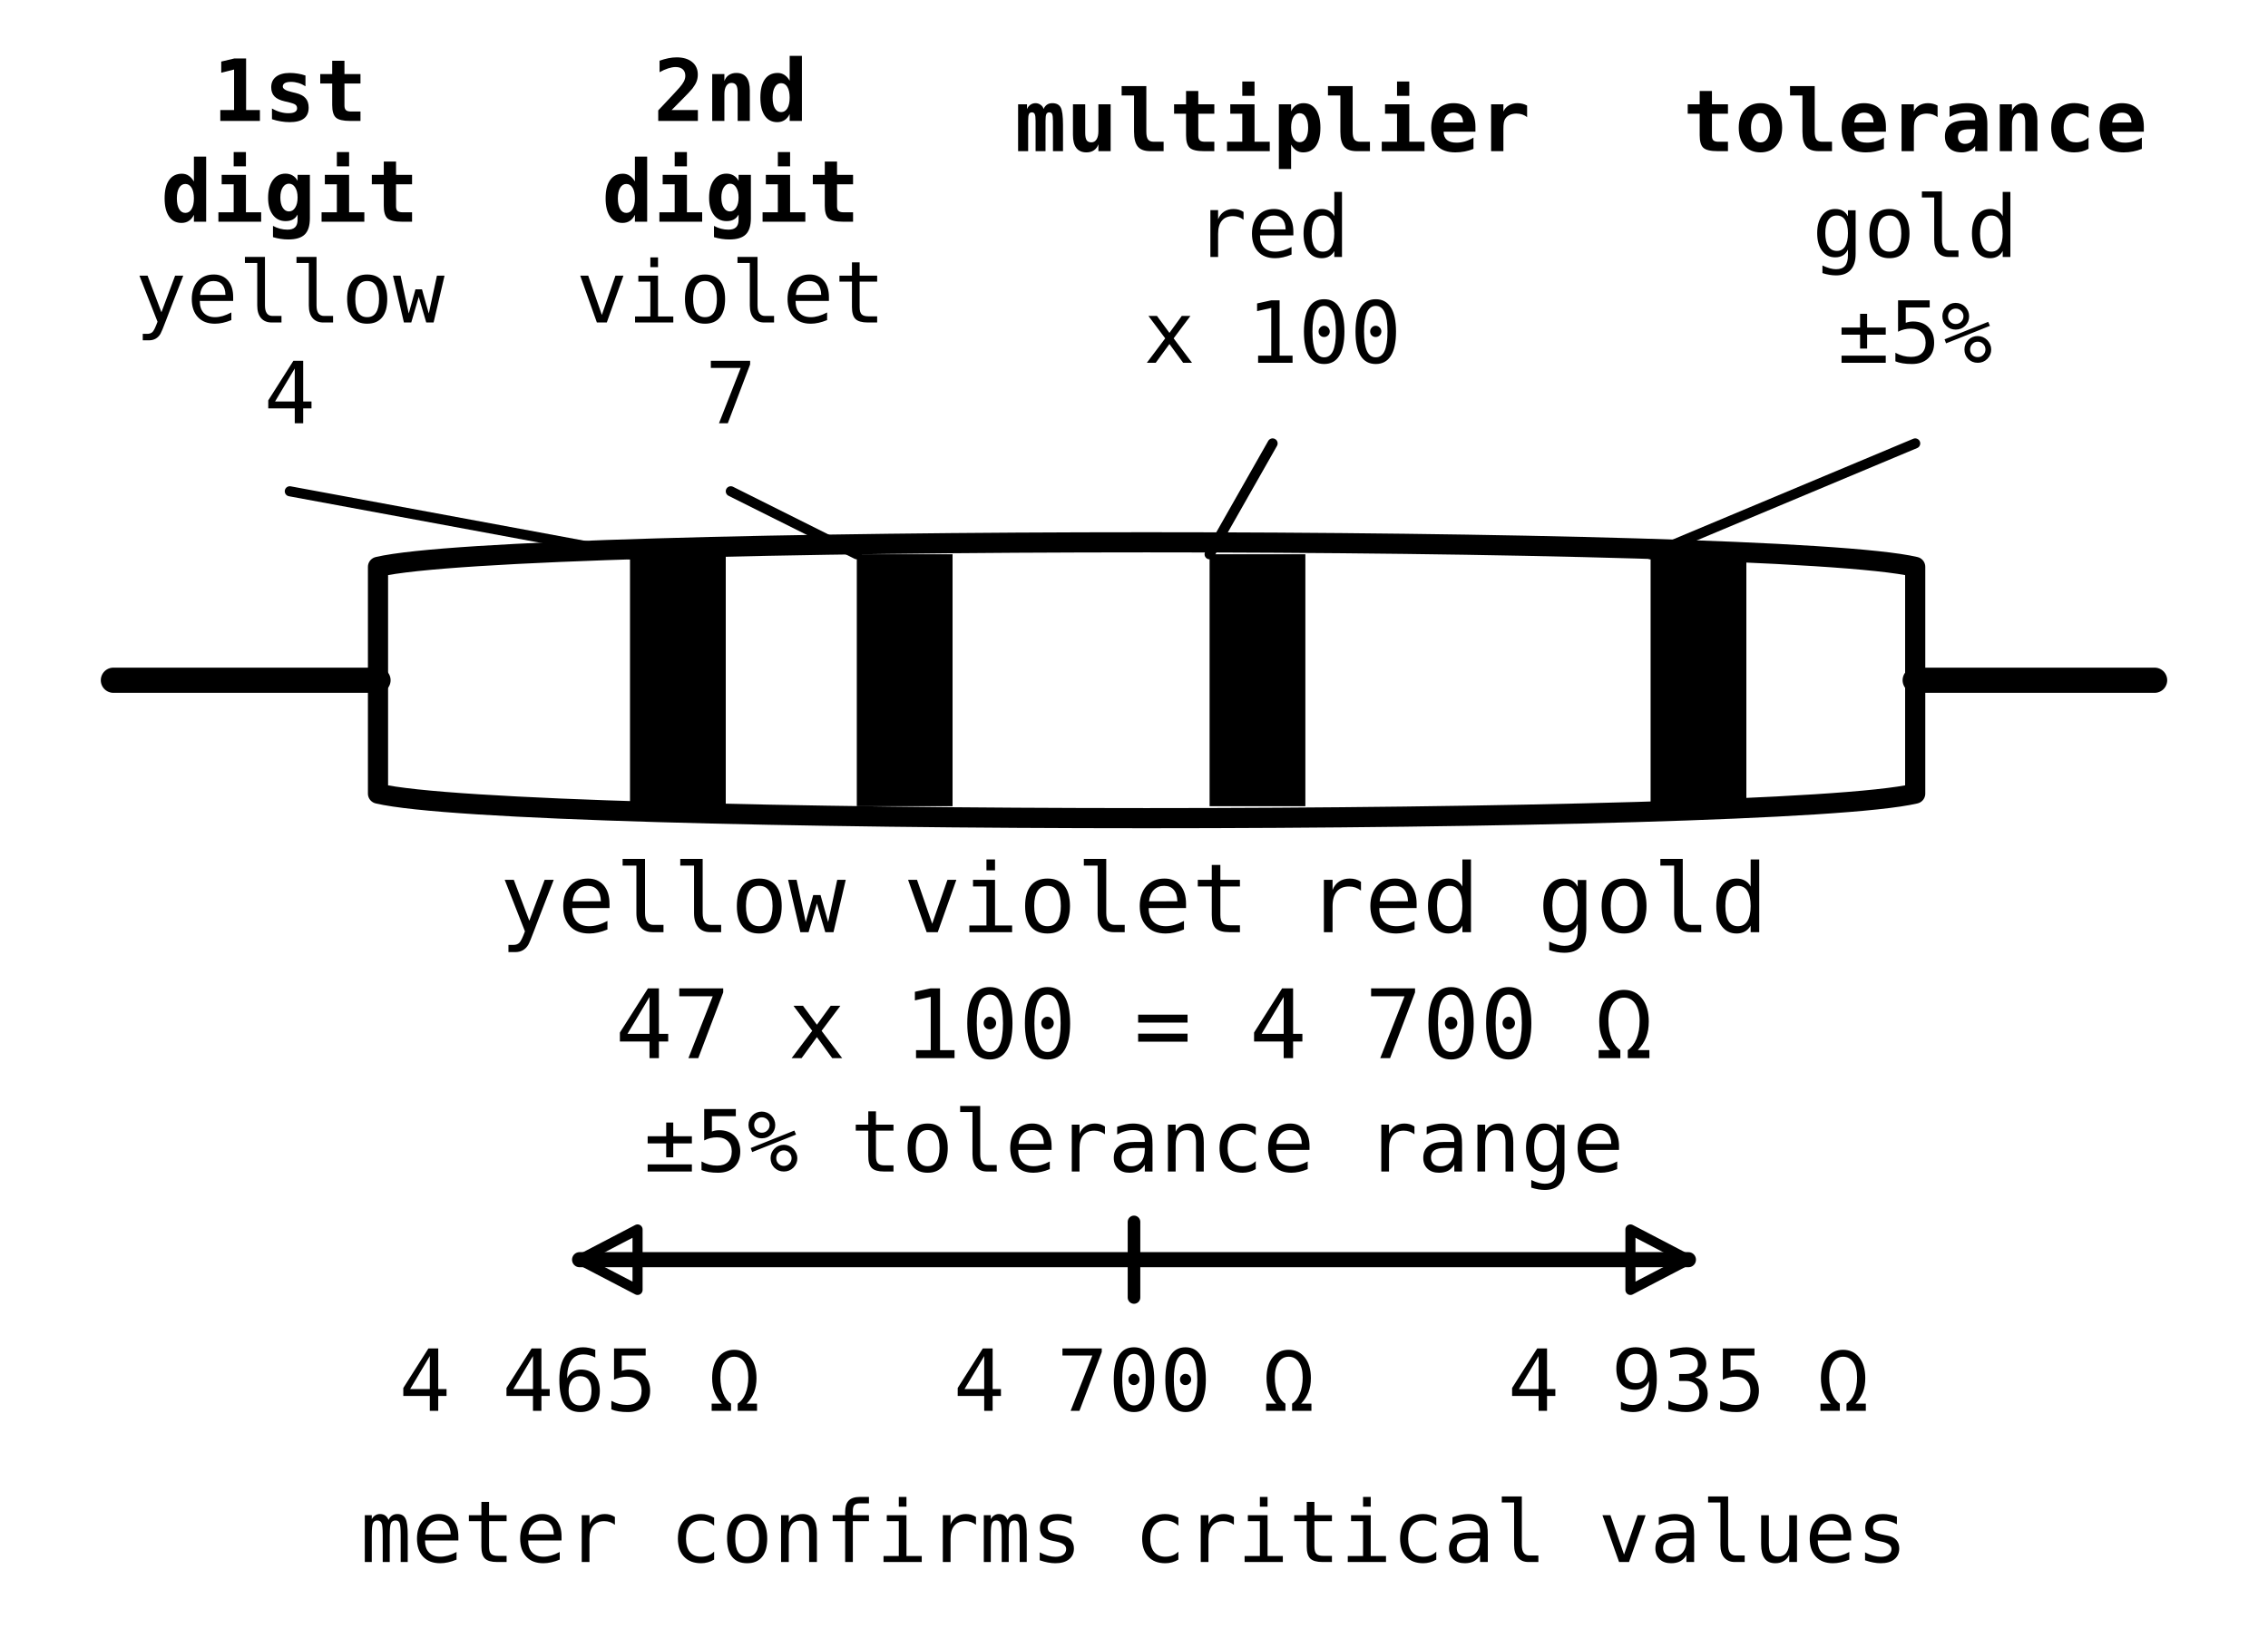
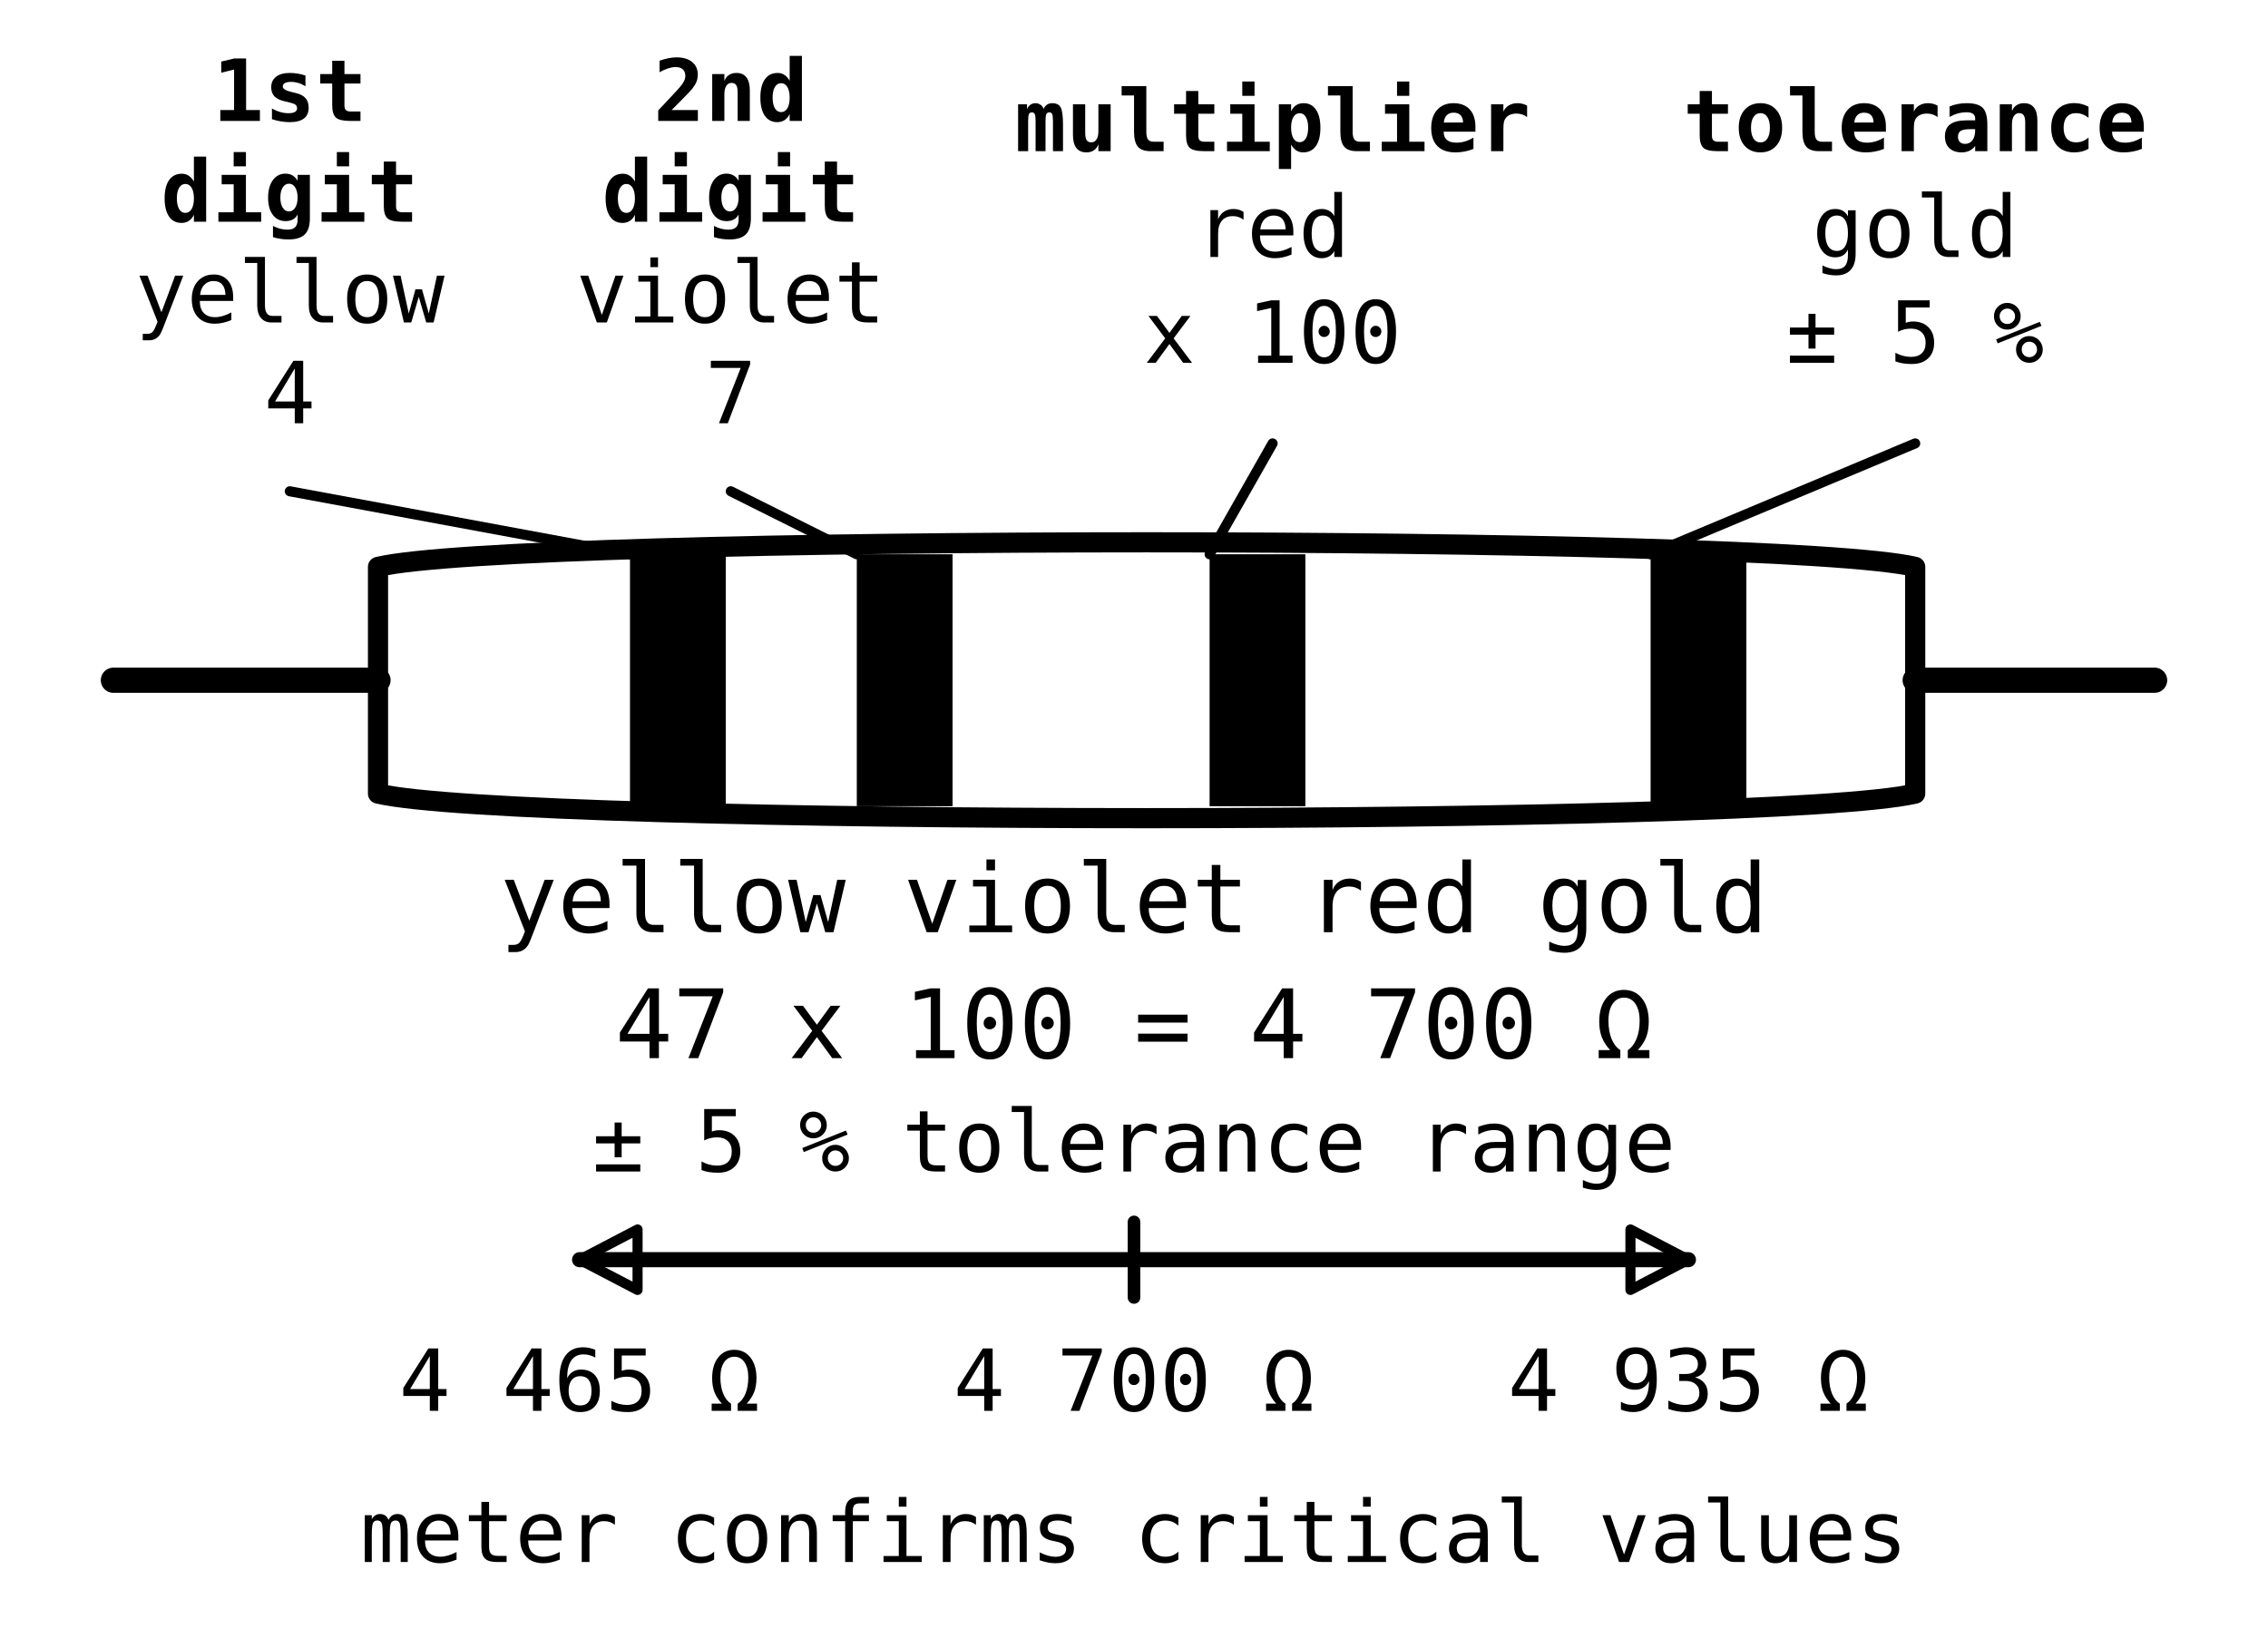
<svg xmlns="http://www.w3.org/2000/svg" id="resistor-colour-code" viewBox="0 0 900 650" role="img">
  <g fill="none" stroke="currentColor" stroke-linecap="round" stroke-linejoin="round">
    <line x1="45" y1="270" x2="150" y2="270" stroke-width="10" />
    <line x1="760" y1="270" x2="855" y2="270" stroke-width="10" />
    <path d="M150 225 C205 212 705 212 760 225 L760 315 C705 328 205 328 150 315 Z" stroke-width="8" />
    <line x1="115" y1="195" x2="250" y2="220" stroke-width="4" />
    <line x1="290" y1="195" x2="340" y2="220" stroke-width="4" />
    <line x1="505" y1="176" x2="480" y2="220" stroke-width="4" />
    <line x1="760" y1="176" x2="655" y2="220" stroke-width="4" />
    <line x1="230" y1="500" x2="670" y2="500" stroke-width="6" />
    <path d="M230 500 L253 488 L253 512 Z" stroke-width="4" />
    <path d="M670 500 L647 488 L647 512 Z" stroke-width="4" />
    <line x1="450" y1="485" x2="450" y2="515" stroke-width="5" />
  </g>
  <g fill="currentColor">
    <rect x="250" y="220" width="38" height="100" />
    <rect x="340" y="220" width="38" height="100" />
    <rect x="480" y="220" width="38" height="100" />
    <rect x="655" y="220" width="38" height="100" />
  </g>
  <g fill="currentColor" font-family="ui-monospace, SFMono-Regular, Menlo, Consolas, monospace" text-anchor="middle">
    <text x="115" y="48" font-size="34" font-weight="700">1st</text>
    <text x="115" y="88" font-size="34" font-weight="700">digit</text>
    <text x="115" y="128" font-size="34">yellow</text>
    <text x="115" y="168" font-size="34">4</text>
    <text x="290" y="48" font-size="34" font-weight="700">2nd</text>
    <text x="290" y="88" font-size="34" font-weight="700">digit</text>
    <text x="290" y="128" font-size="34">violet</text>
    <text x="290" y="168" font-size="34">7</text>
    <text x="505" y="60" font-size="34" font-weight="700">multiplier</text>
    <text x="505" y="102" font-size="34">red</text>
    <text x="505" y="144" font-size="34">x 100</text>
    <text x="760" y="60" font-size="34" font-weight="700">tolerance</text>
    <text x="760" y="102" font-size="34">gold</text>
-     <text x="760" y="144" font-size="34">±5%</text>
+     <text x="760" y="144" font-size="34">± 5 %</text>
    <text x="450" y="370" font-size="38">yellow violet red gold</text>
    <text x="450" y="420" font-size="38">47 x 100 = 4 700 Ω</text>
-     <text x="450" y="465" font-size="34">±5% tolerance range</text>
+     <text x="450" y="465" font-size="34">± 5 % tolerance range</text>
    <text x="230" y="560" font-size="34">4 465 Ω</text>
    <text x="450" y="560" font-size="34">4 700 Ω</text>
    <text x="670" y="560" font-size="34">4 935 Ω</text>
    <text x="450" y="620" font-size="34">meter confirms critical values</text>
  </g>
</svg>
